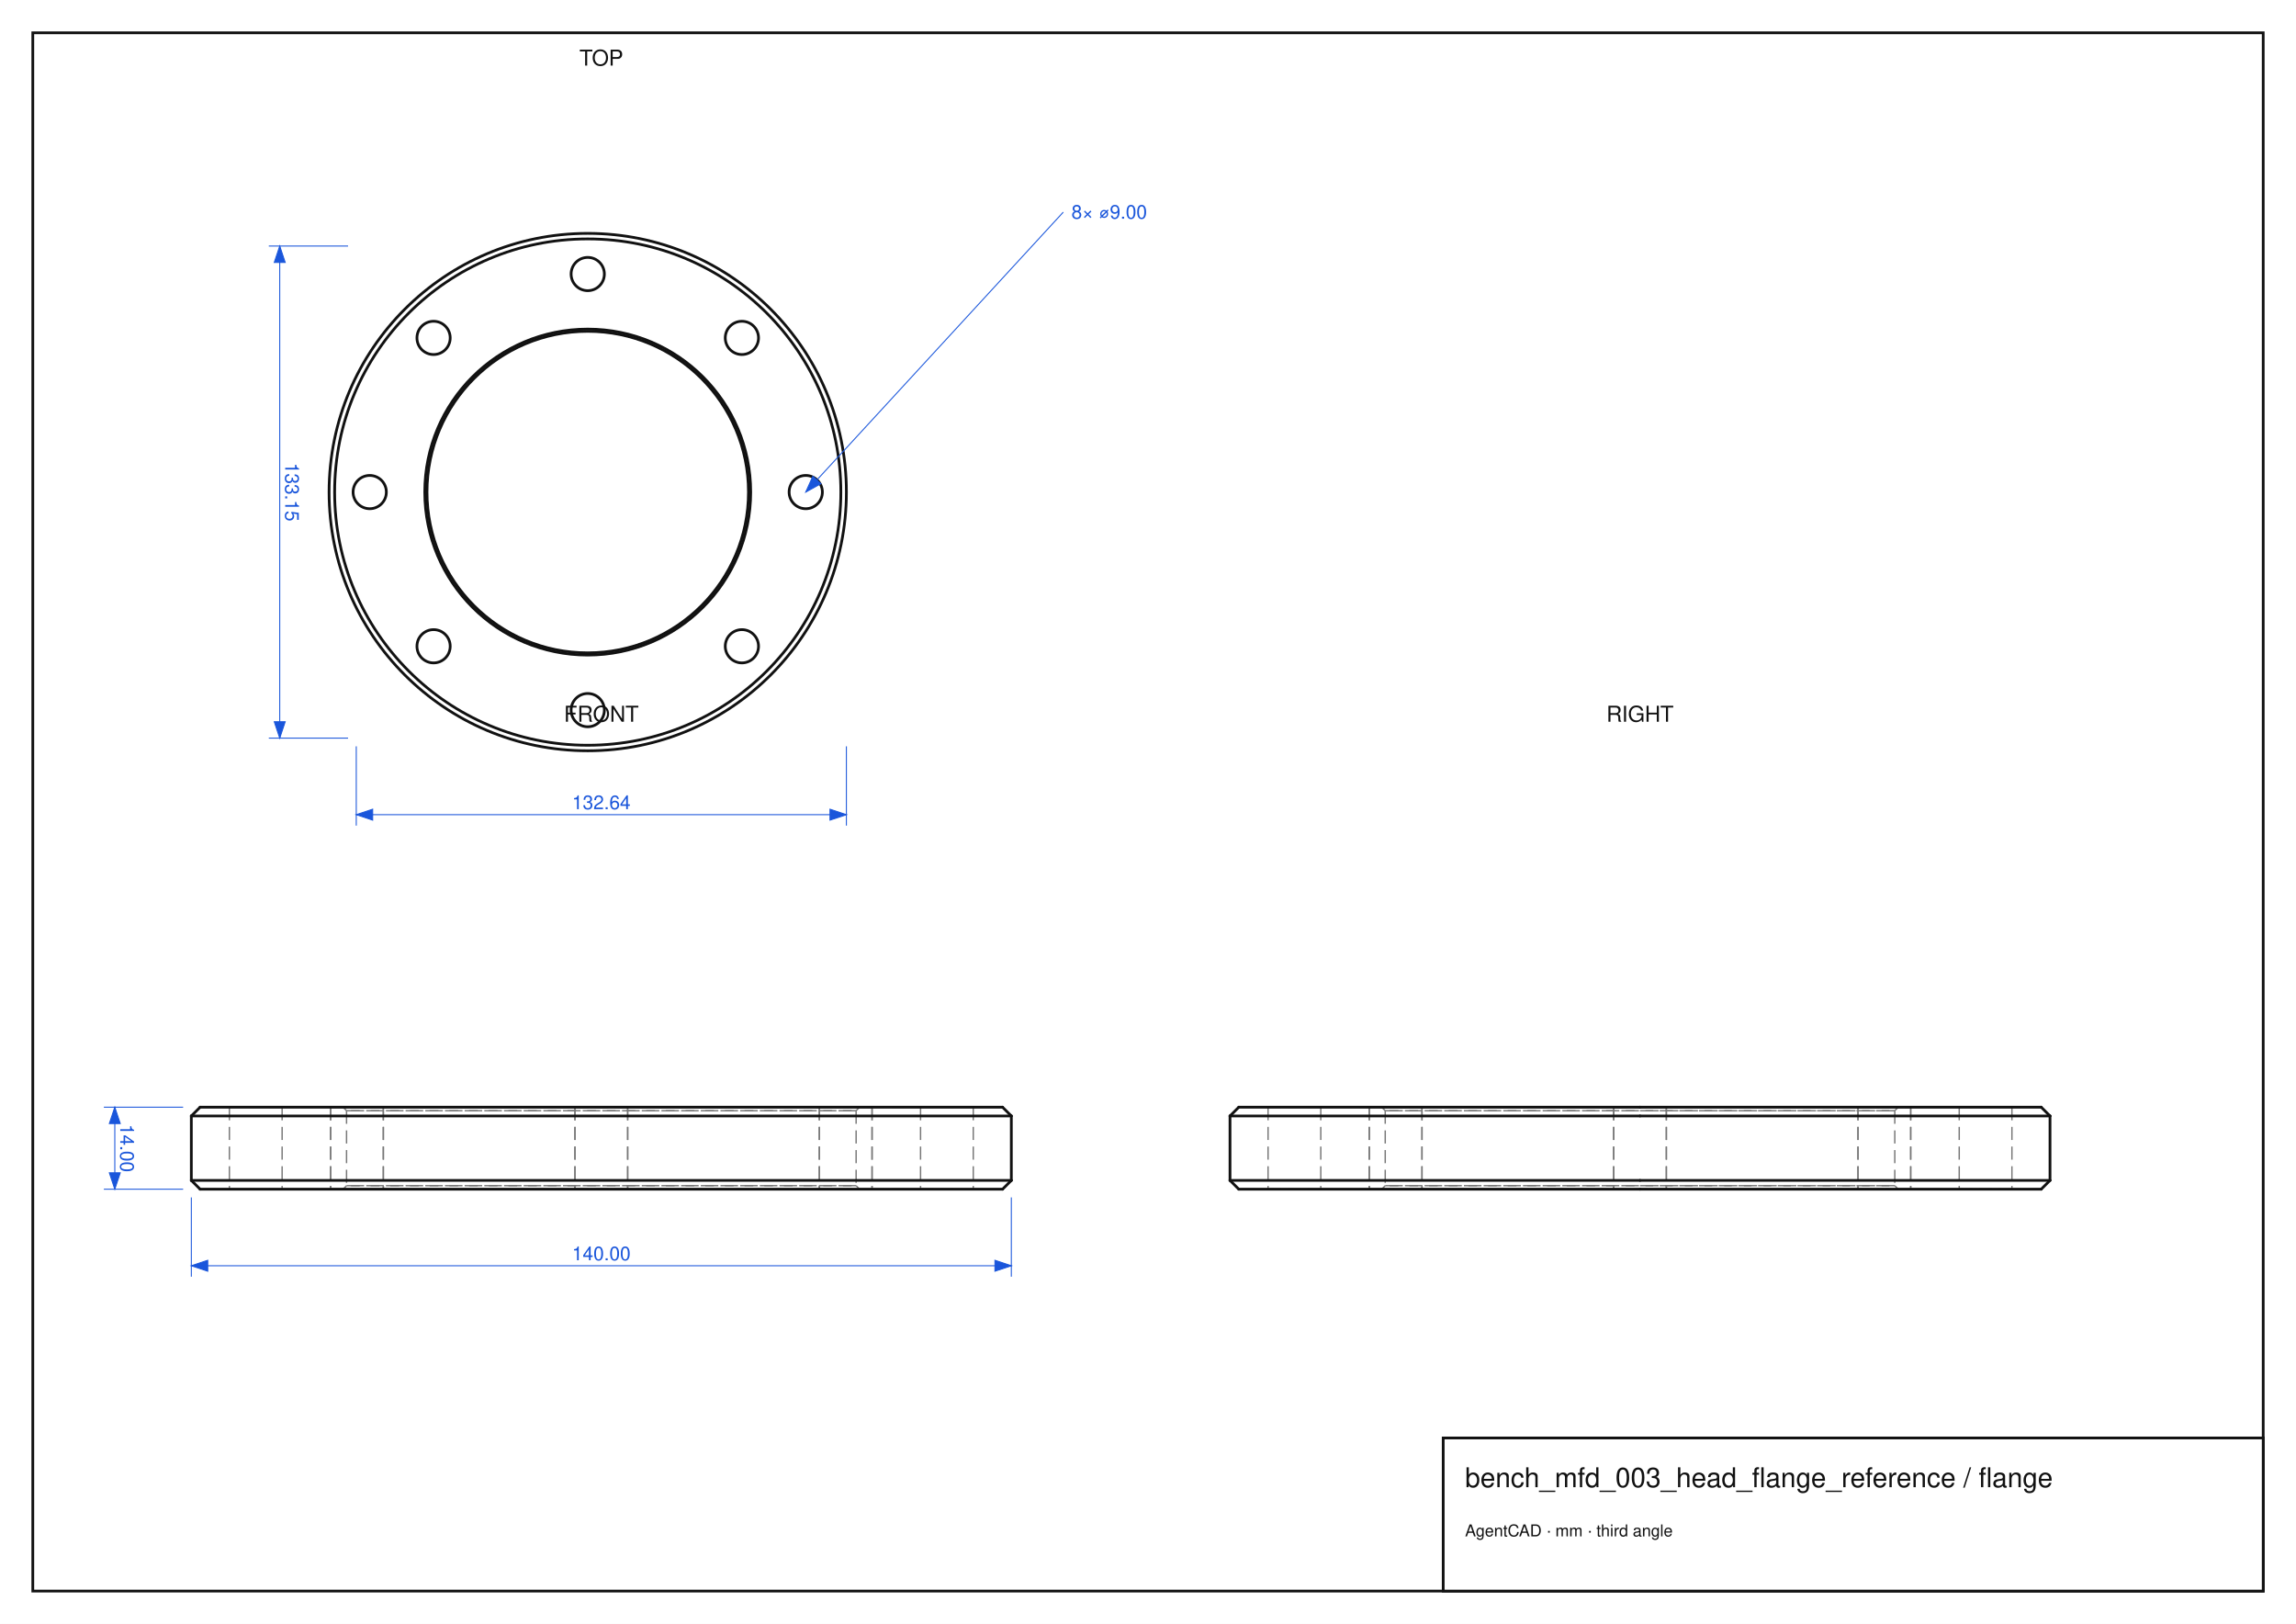
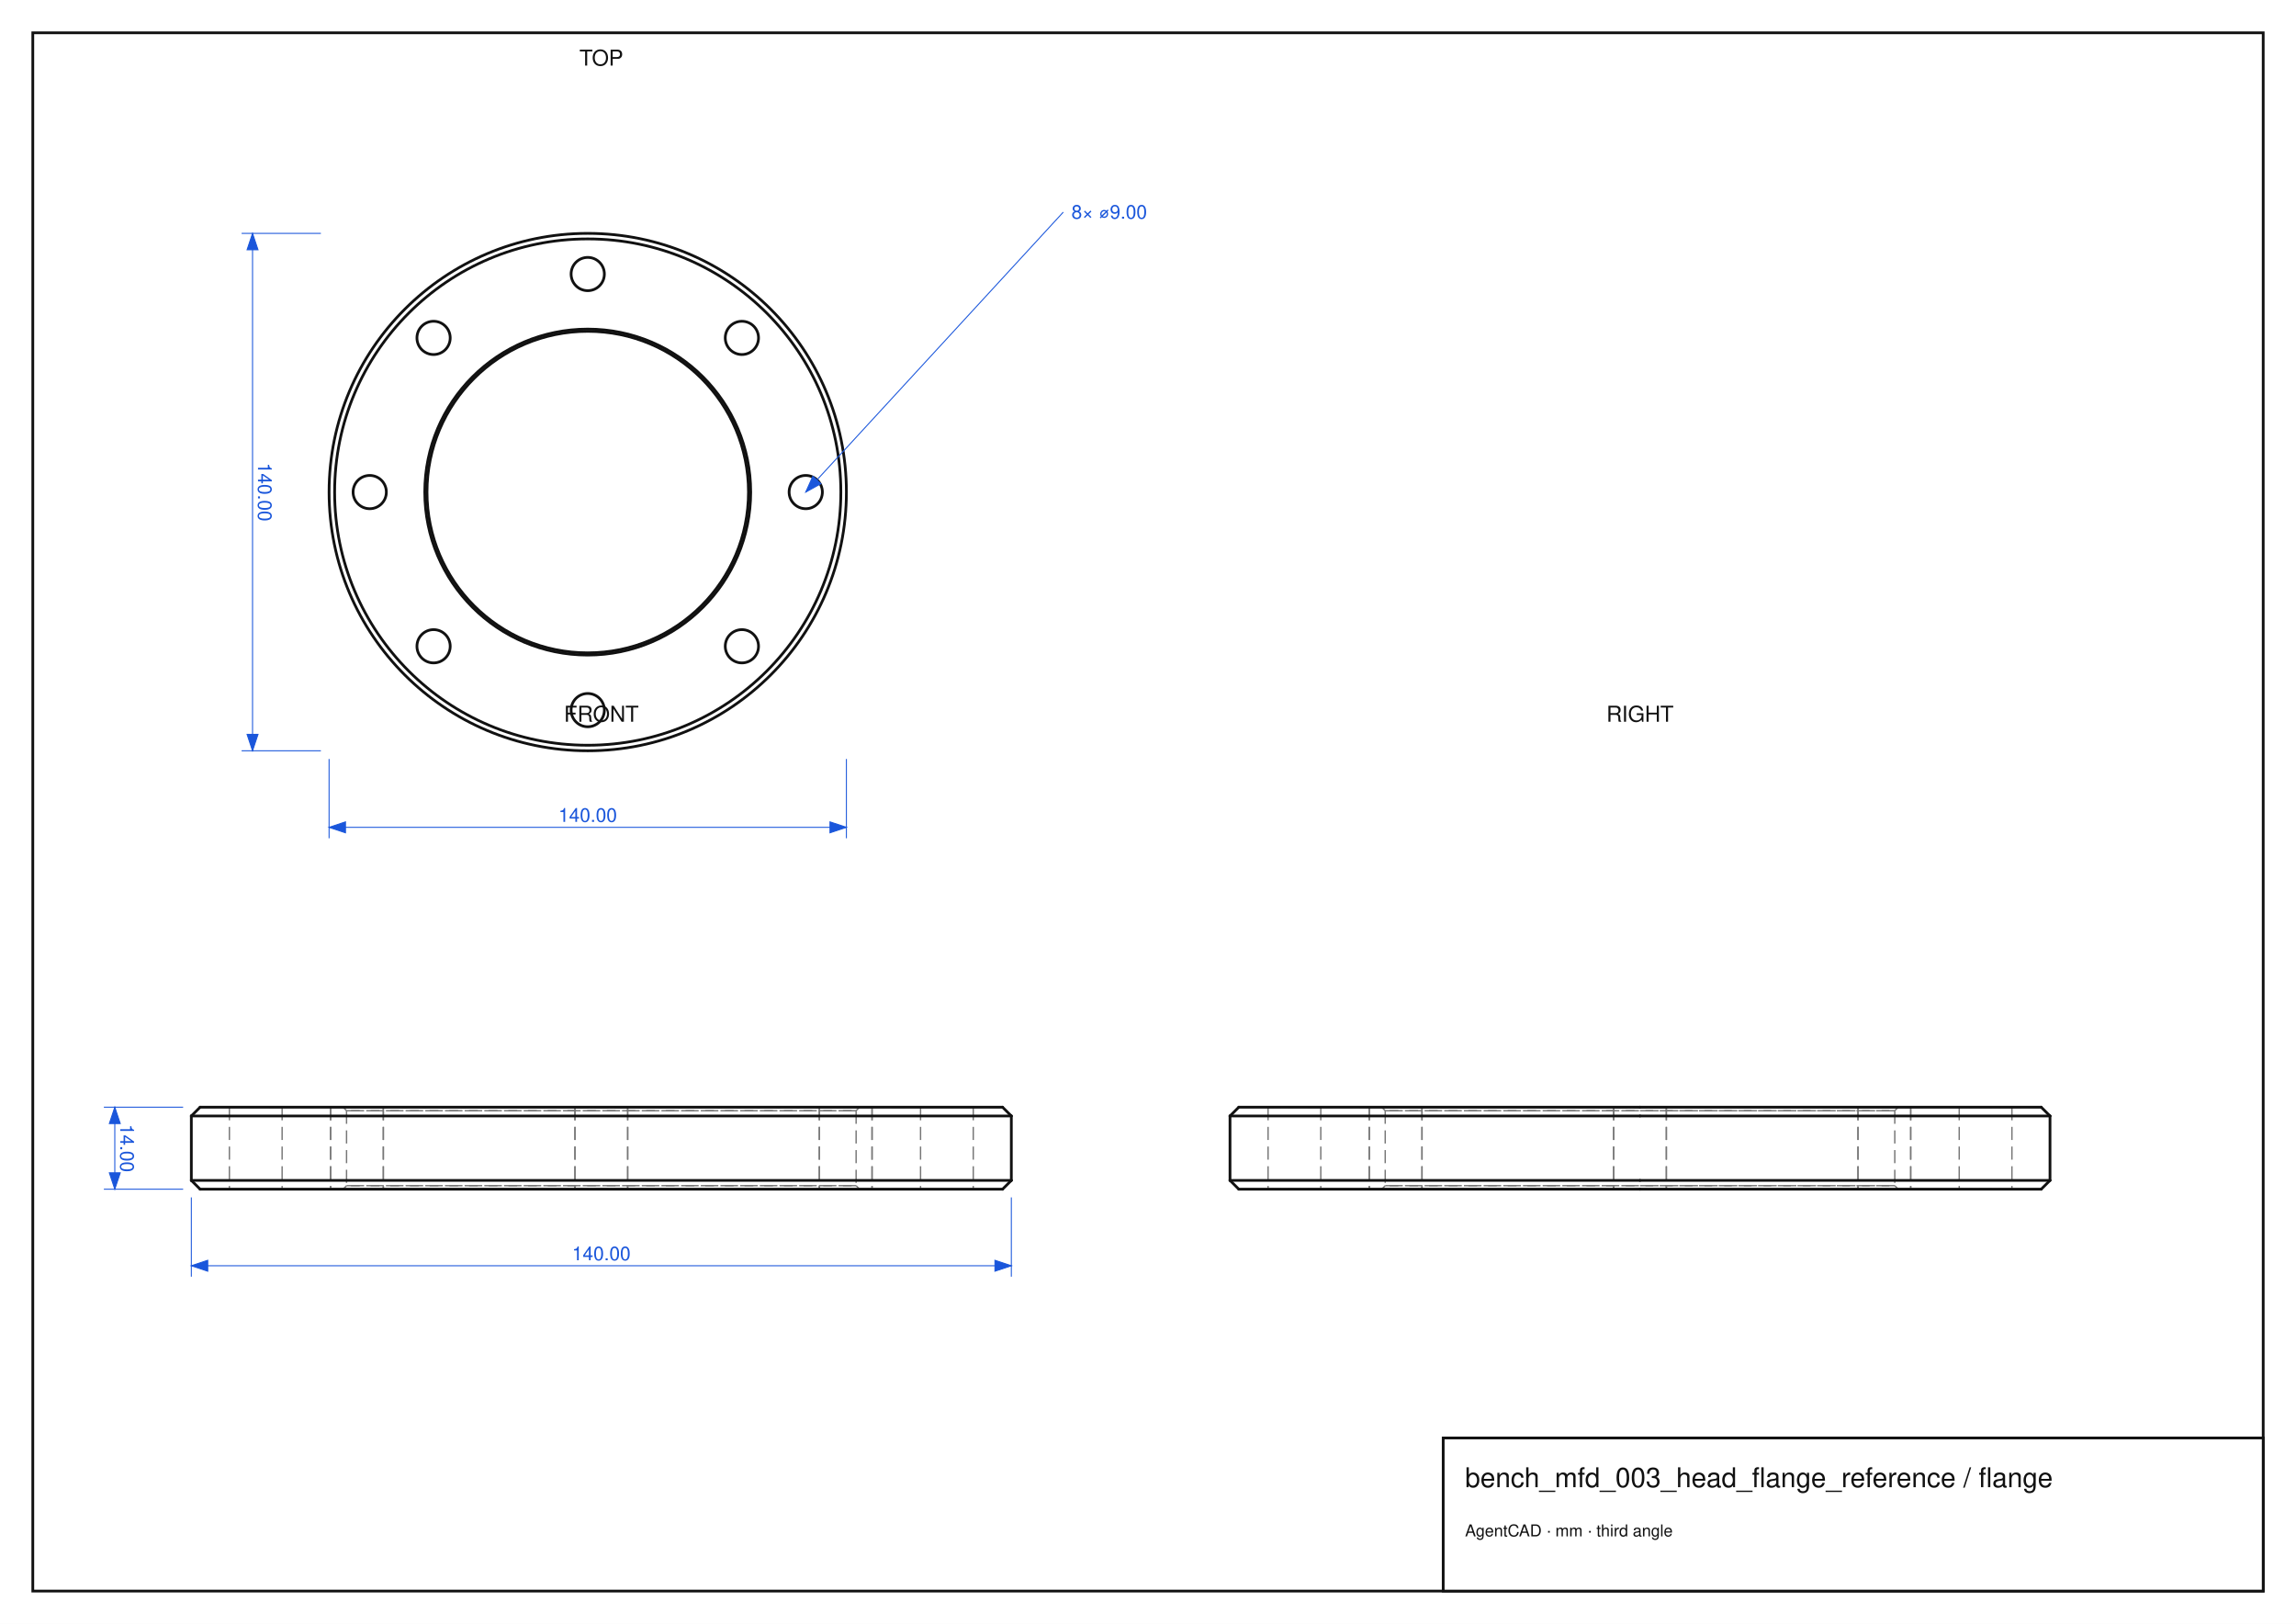
<svg xmlns="http://www.w3.org/2000/svg" width="420mm" height="297mm" viewBox="0 0 420 297" font-family="Helvetica, Arial, sans-serif">
  <rect x="0" y="0" width="420" height="297" fill="white" />
  <rect x="6" y="6" width="408" height="285" fill="none" stroke="#111" stroke-width="0.5" />
  <circle cx="107.513" cy="90.000" r="29.809" stroke="#777" stroke-width="0.25" fill="none" stroke-dasharray="2.4 1.2" />
  <circle cx="107.513" cy="90.000" r="46.302" stroke="#777" stroke-width="0.25" fill="none" stroke-dasharray="2.4 1.2" />
  <circle cx="79.313" cy="118.200" r="3.042" stroke="#777" stroke-width="0.25" fill="none" stroke-dasharray="2.4 1.2" />
  <circle cx="107.513" cy="129.880" r="3.042" stroke="#777" stroke-width="0.25" fill="none" stroke-dasharray="2.4 1.2" />
  <circle cx="135.712" cy="118.200" r="3.042" stroke="#777" stroke-width="0.25" fill="none" stroke-dasharray="2.4 1.2" />
  <circle cx="67.632" cy="90.000" r="3.042" stroke="#777" stroke-width="0.25" fill="none" stroke-dasharray="2.4 1.2" />
  <circle cx="79.313" cy="61.800" r="3.042" stroke="#777" stroke-width="0.25" fill="none" stroke-dasharray="2.4 1.2" />
  <circle cx="147.393" cy="90.000" r="3.042" stroke="#777" stroke-width="0.25" fill="none" stroke-dasharray="2.4 1.2" />
  <circle cx="107.513" cy="50.120" r="3.042" stroke="#777" stroke-width="0.25" fill="none" stroke-dasharray="2.4 1.2" />
  <circle cx="135.712" cy="61.800" r="3.042" stroke="#777" stroke-width="0.25" fill="none" stroke-dasharray="2.4 1.2" />
  <circle cx="107.513" cy="90.000" r="29.403" stroke="#777" stroke-width="0.25" fill="none" stroke-dasharray="2.4 1.2" />
  <circle cx="107.513" cy="90.000" r="47.316" stroke="#777" stroke-width="0.25" fill="none" stroke-dasharray="2.4 1.2" />
  <circle cx="79.313" cy="118.200" r="3.042" stroke="#111" stroke-width="0.5" fill="none" stroke-linecap="round" />
  <circle cx="107.513" cy="129.880" r="3.042" stroke="#111" stroke-width="0.5" fill="none" stroke-linecap="round" />
  <circle cx="135.712" cy="118.200" r="3.042" stroke="#111" stroke-width="0.5" fill="none" stroke-linecap="round" />
  <circle cx="67.632" cy="90.000" r="3.042" stroke="#111" stroke-width="0.5" fill="none" stroke-linecap="round" />
  <circle cx="79.313" cy="61.800" r="3.042" stroke="#111" stroke-width="0.5" fill="none" stroke-linecap="round" />
  <circle cx="147.393" cy="90.000" r="3.042" stroke="#111" stroke-width="0.5" fill="none" stroke-linecap="round" />
  <circle cx="107.513" cy="50.120" r="3.042" stroke="#111" stroke-width="0.5" fill="none" stroke-linecap="round" />
  <circle cx="135.712" cy="61.800" r="3.042" stroke="#111" stroke-width="0.5" fill="none" stroke-linecap="round" />
  <circle cx="107.513" cy="90.000" r="29.403" stroke="#111" stroke-width="0.5" fill="none" stroke-linecap="round" />
  <circle cx="107.513" cy="90.000" r="47.316" stroke="#111" stroke-width="0.5" fill="none" stroke-linecap="round" />
  <circle cx="107.513" cy="90.000" r="29.809" stroke="#111" stroke-width="0.5" fill="none" stroke-linecap="round" />
  <circle cx="107.513" cy="90.000" r="46.302" stroke="#111" stroke-width="0.5" fill="none" stroke-linecap="round" />
-   <line x1="65.171" y1="136.500" x2="65.171" y2="151.000" stroke="#1a56db" stroke-width="0.18" fill="none" />
-   <line x1="154.829" y1="136.500" x2="154.829" y2="151.000" stroke="#1a56db" stroke-width="0.18" fill="none" />
-   <line x1="65.171" y1="149.000" x2="154.829" y2="149.000" stroke="#1a56db" stroke-width="0.18" fill="none" />
-   <polygon points="65.171,149.000 68.171,148.000 68.171,150.000" stroke="#1a56db" stroke-width="0.18" fill="#1a56db" />
-   <polygon points="154.829,149.000 151.829,150.000 151.829,148.000" stroke="#1a56db" stroke-width="0.18" fill="#1a56db" />
-   <text x="110.000" y="148.000" text-anchor="middle" font-family="Helvetica, Arial, sans-serif" font-size="3.5" fill="#1a56db">132.64</text>
-   <line x1="63.671" y1="135.000" x2="49.171" y2="135.000" stroke="#1a56db" stroke-width="0.18" fill="none" />
-   <line x1="63.671" y1="45.000" x2="49.171" y2="45.000" stroke="#1a56db" stroke-width="0.18" fill="none" />
-   <line x1="51.171" y1="135.000" x2="51.171" y2="45.000" stroke="#1a56db" stroke-width="0.18" fill="none" />
-   <polygon points="51.171,135.000 50.171,132.000 52.171,132.000" stroke="#1a56db" stroke-width="0.18" fill="#1a56db" />
-   <polygon points="51.171,45.000 52.171,48.000 50.171,48.000" stroke="#1a56db" stroke-width="0.18" fill="#1a56db" />
-   <text x="52.171" y="90.000" text-anchor="middle" font-family="Helvetica, Arial, sans-serif" font-size="3.5" fill="#1a56db" transform="rotate(90.00 52.171 90.000)">133.15</text>
+   <line x1="60.197" y1="138.816" x2="60.197" y2="153.316" stroke="#1a56db" stroke-width="0.18" fill="none" />
+   <line x1="154.829" y1="138.816" x2="154.829" y2="153.316" stroke="#1a56db" stroke-width="0.18" fill="none" />
+   <line x1="60.197" y1="151.316" x2="154.829" y2="151.316" stroke="#1a56db" stroke-width="0.18" fill="none" />
+   <polygon points="60.197,151.316 63.197,150.316 63.197,152.316" stroke="#1a56db" stroke-width="0.18" fill="#1a56db" />
+   <polygon points="154.829,151.316 151.829,152.316 151.829,150.316" stroke="#1a56db" stroke-width="0.18" fill="#1a56db" />
+   <text x="107.513" y="150.316" text-anchor="middle" font-family="Helvetica, Arial, sans-serif" font-size="3.5" fill="#1a56db">140.00</text>
+   <line x1="58.697" y1="137.316" x2="44.197" y2="137.316" stroke="#1a56db" stroke-width="0.18" fill="none" />
+   <line x1="58.697" y1="42.684" x2="44.197" y2="42.684" stroke="#1a56db" stroke-width="0.18" fill="none" />
+   <line x1="46.197" y1="137.316" x2="46.197" y2="42.684" stroke="#1a56db" stroke-width="0.18" fill="none" />
+   <polygon points="46.197,137.316 45.197,134.316 47.197,134.316" stroke="#1a56db" stroke-width="0.18" fill="#1a56db" />
+   <polygon points="46.197,42.684 47.197,45.684 45.197,45.684" stroke="#1a56db" stroke-width="0.18" fill="#1a56db" />
+   <text x="47.197" y="90.000" text-anchor="middle" font-family="Helvetica, Arial, sans-serif" font-size="3.5" fill="#1a56db" transform="rotate(90.00 47.197 90.000)">140.00</text>
  <text x="110" y="12" font-size="4" fill="#111" text-anchor="middle">TOP</text>
  <path d="M 62.750 217.500 L 157.250 217.500" stroke="#777" stroke-width="0.25" fill="none" stroke-dasharray="2.4 1.2" />
  <path d="M 157.250 217.500 L 62.750 217.500" stroke="#777" stroke-width="0.25" fill="none" stroke-dasharray="2.4 1.2" />
  <path d="M 183.393 217.500 L 36.607 217.500" stroke="#777" stroke-width="0.25" fill="none" stroke-dasharray="2.4 1.2" />
  <path d="M 68.710 217.500 L 70.122 217.500" stroke="#777" stroke-width="0.25" fill="none" stroke-dasharray="2.4 1.2" />
  <path d="M 70.122 217.500 L 60.479 217.500" stroke="#777" stroke-width="0.25" fill="none" stroke-dasharray="2.4 1.2" />
  <path d="M 60.479 217.500 L 68.710 217.500" stroke="#777" stroke-width="0.25" fill="none" stroke-dasharray="2.4 1.2" />
  <path d="M 110.000 217.500 L 114.821 217.500" stroke="#777" stroke-width="0.25" fill="none" stroke-dasharray="2.4 1.2" />
  <path d="M 114.821 217.500 L 105.179 217.500" stroke="#777" stroke-width="0.25" fill="none" stroke-dasharray="2.4 1.2" />
  <path d="M 105.179 217.500 L 110.000 217.500" stroke="#777" stroke-width="0.25" fill="none" stroke-dasharray="2.4 1.2" />
  <path d="M 151.290 217.500 L 159.521 217.500" stroke="#777" stroke-width="0.25" fill="none" stroke-dasharray="2.4 1.2" />
  <path d="M 159.521 217.500 L 149.878 217.500" stroke="#777" stroke-width="0.25" fill="none" stroke-dasharray="2.4 1.2" />
  <path d="M 149.878 217.500 L 151.290 217.500" stroke="#777" stroke-width="0.25" fill="none" stroke-dasharray="2.4 1.2" />
  <path d="M 51.607 217.500 L 41.964 217.500" stroke="#777" stroke-width="0.25" fill="none" stroke-dasharray="2.4 1.2" />
  <path d="M 41.964 217.500 L 51.607 217.500" stroke="#777" stroke-width="0.25" fill="none" stroke-dasharray="2.4 1.2" />
  <path d="M 68.710 217.500 L 60.479 217.500" stroke="#777" stroke-width="0.25" fill="none" stroke-dasharray="2.4 1.2" />
  <path d="M 60.479 217.500 L 70.122 217.500" stroke="#777" stroke-width="0.25" fill="none" stroke-dasharray="2.4 1.2" />
  <path d="M 70.122 217.500 L 68.710 217.500" stroke="#777" stroke-width="0.25" fill="none" stroke-dasharray="2.4 1.2" />
  <path d="M 168.393 217.500 L 178.036 217.500" stroke="#777" stroke-width="0.25" fill="none" stroke-dasharray="2.4 1.2" />
  <path d="M 178.036 217.500 L 168.393 217.500" stroke="#777" stroke-width="0.25" fill="none" stroke-dasharray="2.4 1.2" />
  <path d="M 110.000 217.500 L 105.179 217.500" stroke="#777" stroke-width="0.25" fill="none" stroke-dasharray="2.4 1.2" />
  <path d="M 105.179 217.500 L 114.821 217.500" stroke="#777" stroke-width="0.25" fill="none" stroke-dasharray="2.4 1.2" />
  <path d="M 114.821 217.500 L 110.000 217.500" stroke="#777" stroke-width="0.25" fill="none" stroke-dasharray="2.4 1.2" />
  <path d="M 151.290 217.500 L 149.878 217.500" stroke="#777" stroke-width="0.25" fill="none" stroke-dasharray="2.4 1.2" />
  <path d="M 149.878 217.500 L 159.521 217.500" stroke="#777" stroke-width="0.25" fill="none" stroke-dasharray="2.4 1.2" />
  <path d="M 159.521 217.500 L 151.290 217.500" stroke="#777" stroke-width="0.25" fill="none" stroke-dasharray="2.4 1.2" />
  <path d="M 62.750 217.500 L 63.393 216.857" stroke="#777" stroke-width="0.25" fill="none" stroke-dasharray="2.4 1.2" />
  <path d="M 63.393 216.857 L 156.607 216.857" stroke="#777" stroke-width="0.25" fill="none" stroke-dasharray="2.4 1.2" />
  <path d="M 156.607 216.857 L 63.393 216.857" stroke="#777" stroke-width="0.25" fill="none" stroke-dasharray="2.4 1.2" />
  <path d="M 185.000 215.893 L 35.000 215.893" stroke="#777" stroke-width="0.25" fill="none" stroke-dasharray="2.4 1.2" />
  <path d="M 68.710 202.500 L 70.122 202.500" stroke="#777" stroke-width="0.25" fill="none" stroke-dasharray="2.4 1.2" />
  <path d="M 70.122 202.500 L 60.479 202.500" stroke="#777" stroke-width="0.25" fill="none" stroke-dasharray="2.4 1.2" />
  <path d="M 60.479 202.500 L 68.710 202.500" stroke="#777" stroke-width="0.25" fill="none" stroke-dasharray="2.4 1.2" />
  <path d="M 110.000 202.500 L 114.821 202.500" stroke="#777" stroke-width="0.25" fill="none" stroke-dasharray="2.4 1.2" />
  <path d="M 114.821 202.500 L 105.179 202.500" stroke="#777" stroke-width="0.25" fill="none" stroke-dasharray="2.4 1.2" />
  <path d="M 105.179 202.500 L 110.000 202.500" stroke="#777" stroke-width="0.25" fill="none" stroke-dasharray="2.4 1.2" />
  <path d="M 151.290 202.500 L 159.521 202.500" stroke="#777" stroke-width="0.25" fill="none" stroke-dasharray="2.4 1.2" />
  <path d="M 159.521 202.500 L 149.878 202.500" stroke="#777" stroke-width="0.25" fill="none" stroke-dasharray="2.4 1.2" />
  <path d="M 149.878 202.500 L 151.290 202.500" stroke="#777" stroke-width="0.25" fill="none" stroke-dasharray="2.4 1.2" />
  <path d="M 51.607 202.500 L 51.607 217.500" stroke="#777" stroke-width="0.25" fill="none" stroke-dasharray="2.4 1.2" />
  <path d="M 51.607 202.500 L 41.964 202.500" stroke="#777" stroke-width="0.25" fill="none" stroke-dasharray="2.4 1.2" />
  <path d="M 41.964 202.500 L 51.607 202.500" stroke="#777" stroke-width="0.25" fill="none" stroke-dasharray="2.4 1.2" />
  <path d="M 68.710 202.500 L 60.479 202.500" stroke="#777" stroke-width="0.25" fill="none" stroke-dasharray="2.4 1.2" />
  <path d="M 60.479 202.500 L 70.122 202.500" stroke="#777" stroke-width="0.25" fill="none" stroke-dasharray="2.4 1.2" />
  <path d="M 70.122 202.500 L 68.710 202.500" stroke="#777" stroke-width="0.25" fill="none" stroke-dasharray="2.4 1.2" />
  <path d="M 168.393 202.500 L 168.393 217.500" stroke="#777" stroke-width="0.25" fill="none" stroke-dasharray="2.4 1.2" />
  <path d="M 168.393 202.500 L 178.036 202.500" stroke="#777" stroke-width="0.25" fill="none" stroke-dasharray="2.4 1.2" />
  <path d="M 178.036 202.500 L 168.393 202.500" stroke="#777" stroke-width="0.25" fill="none" stroke-dasharray="2.4 1.2" />
  <path d="M 110.000 202.500 L 105.179 202.500" stroke="#777" stroke-width="0.25" fill="none" stroke-dasharray="2.4 1.2" />
  <path d="M 105.179 202.500 L 114.821 202.500" stroke="#777" stroke-width="0.25" fill="none" stroke-dasharray="2.4 1.2" />
  <path d="M 114.821 202.500 L 110.000 202.500" stroke="#777" stroke-width="0.25" fill="none" stroke-dasharray="2.4 1.2" />
  <path d="M 151.290 202.500 L 149.878 202.500" stroke="#777" stroke-width="0.25" fill="none" stroke-dasharray="2.4 1.2" />
  <path d="M 149.878 202.500 L 159.521 202.500" stroke="#777" stroke-width="0.25" fill="none" stroke-dasharray="2.4 1.2" />
  <path d="M 159.521 202.500 L 151.290 202.500" stroke="#777" stroke-width="0.25" fill="none" stroke-dasharray="2.4 1.2" />
  <path d="M 63.393 203.143 L 63.393 216.857" stroke="#777" stroke-width="0.25" fill="none" stroke-dasharray="2.4 1.2" />
  <path d="M 63.393 203.143 L 156.607 203.143" stroke="#777" stroke-width="0.25" fill="none" stroke-dasharray="2.4 1.2" />
  <path d="M 156.607 203.143 L 63.393 203.143" stroke="#777" stroke-width="0.25" fill="none" stroke-dasharray="2.4 1.2" />
  <path d="M 185.000 204.107 L 35.000 204.107" stroke="#777" stroke-width="0.25" fill="none" stroke-dasharray="2.4 1.2" />
  <path d="M 62.750 202.500 L 157.250 202.500" stroke="#777" stroke-width="0.25" fill="none" stroke-dasharray="2.4 1.2" />
  <path d="M 157.250 202.500 L 62.750 202.500" stroke="#777" stroke-width="0.25" fill="none" stroke-dasharray="2.4 1.2" />
  <path d="M 183.393 202.500 L 36.607 202.500" stroke="#777" stroke-width="0.25" fill="none" stroke-dasharray="2.4 1.2" />
  <path d="M 62.750 202.500 L 63.393 203.143" stroke="#777" stroke-width="0.25" fill="none" stroke-dasharray="2.4 1.2" />
  <path d="M 156.607 216.857 L 157.250 217.500" stroke="#777" stroke-width="0.25" fill="none" stroke-dasharray="2.4 1.2" />
  <path d="M 60.479 202.500 L 60.479 217.500" stroke="#777" stroke-width="0.25" fill="none" stroke-dasharray="2.4 1.2" />
  <path d="M 70.122 202.500 L 70.122 217.500" stroke="#777" stroke-width="0.25" fill="none" stroke-dasharray="2.4 1.2" />
  <path d="M 105.179 202.500 L 105.179 217.500" stroke="#777" stroke-width="0.25" fill="none" stroke-dasharray="2.4 1.2" />
  <path d="M 114.821 202.500 L 114.821 217.500" stroke="#777" stroke-width="0.25" fill="none" stroke-dasharray="2.4 1.2" />
  <path d="M 149.878 202.500 L 149.878 217.500" stroke="#777" stroke-width="0.25" fill="none" stroke-dasharray="2.4 1.2" />
  <path d="M 159.521 202.500 L 159.521 217.500" stroke="#777" stroke-width="0.25" fill="none" stroke-dasharray="2.4 1.2" />
  <path d="M 41.964 202.500 L 41.964 217.500" stroke="#777" stroke-width="0.25" fill="none" stroke-dasharray="2.4 1.2" />
  <path d="M 60.479 202.500 L 60.479 217.500" stroke="#777" stroke-width="0.25" fill="none" stroke-dasharray="2.4 1.2" />
  <path d="M 70.122 202.500 L 70.122 217.500" stroke="#777" stroke-width="0.25" fill="none" stroke-dasharray="2.4 1.2" />
  <path d="M 178.036 202.500 L 178.036 217.500" stroke="#777" stroke-width="0.25" fill="none" stroke-dasharray="2.4 1.2" />
  <path d="M 105.179 202.500 L 105.179 217.500" stroke="#777" stroke-width="0.25" fill="none" stroke-dasharray="2.4 1.2" />
  <path d="M 114.821 202.500 L 114.821 217.500" stroke="#777" stroke-width="0.25" fill="none" stroke-dasharray="2.4 1.2" />
  <path d="M 149.878 202.500 L 149.878 217.500" stroke="#777" stroke-width="0.25" fill="none" stroke-dasharray="2.4 1.2" />
  <path d="M 159.521 202.500 L 159.521 217.500" stroke="#777" stroke-width="0.25" fill="none" stroke-dasharray="2.4 1.2" />
  <path d="M 156.607 203.143 L 156.607 216.857" stroke="#777" stroke-width="0.25" fill="none" stroke-dasharray="2.4 1.2" />
  <path d="M 156.607 203.143 L 157.250 202.500" stroke="#777" stroke-width="0.25" fill="none" stroke-dasharray="2.4 1.2" />
  <path d="M 36.607 217.500 L 183.393 217.500" stroke="#111" stroke-width="0.5" fill="none" stroke-linecap="round" />
  <path d="M 185.000 215.893 L 183.393 217.500" stroke="#111" stroke-width="0.5" fill="none" stroke-linecap="round" />
  <path d="M 35.000 215.893 L 185.000 215.893" stroke="#111" stroke-width="0.5" fill="none" stroke-linecap="round" />
  <path d="M 185.000 215.893 L 185.000 204.107" stroke="#111" stroke-width="0.5" fill="none" stroke-linecap="round" />
  <path d="M 35.000 204.107 L 185.000 204.107" stroke="#111" stroke-width="0.5" fill="none" stroke-linecap="round" />
  <path d="M 36.607 202.500 L 183.393 202.500" stroke="#111" stroke-width="0.5" fill="none" stroke-linecap="round" />
  <path d="M 185.000 204.107 L 183.393 202.500" stroke="#111" stroke-width="0.5" fill="none" stroke-linecap="round" />
  <path d="M 36.607 217.500 L 35.000 215.893" stroke="#111" stroke-width="0.5" fill="none" stroke-linecap="round" />
  <path d="M 35.000 215.893 L 35.000 204.107" stroke="#111" stroke-width="0.5" fill="none" stroke-linecap="round" />
  <path d="M 36.607 202.500 L 35.000 204.107" stroke="#111" stroke-width="0.5" fill="none" stroke-linecap="round" />
  <line x1="35.000" y1="219.000" x2="35.000" y2="233.500" stroke="#1a56db" stroke-width="0.18" fill="none" />
  <line x1="185.000" y1="219.000" x2="185.000" y2="233.500" stroke="#1a56db" stroke-width="0.18" fill="none" />
  <line x1="35.000" y1="231.500" x2="185.000" y2="231.500" stroke="#1a56db" stroke-width="0.18" fill="none" />
  <polygon points="35.000,231.500 38.000,230.500 38.000,232.500" stroke="#1a56db" stroke-width="0.18" fill="#1a56db" />
  <polygon points="185.000,231.500 182.000,232.500 182.000,230.500" stroke="#1a56db" stroke-width="0.18" fill="#1a56db" />
  <text x="110.000" y="230.500" text-anchor="middle" font-family="Helvetica, Arial, sans-serif" font-size="3.5" fill="#1a56db">140.00</text>
  <line x1="33.500" y1="217.500" x2="19.000" y2="217.500" stroke="#1a56db" stroke-width="0.18" fill="none" />
  <line x1="33.500" y1="202.500" x2="19.000" y2="202.500" stroke="#1a56db" stroke-width="0.18" fill="none" />
  <line x1="21.000" y1="217.500" x2="21.000" y2="202.500" stroke="#1a56db" stroke-width="0.18" fill="none" />
  <polygon points="21.000,217.500 20.000,214.500 22.000,214.500" stroke="#1a56db" stroke-width="0.18" fill="#1a56db" />
  <polygon points="21.000,202.500 22.000,205.500 20.000,205.500" stroke="#1a56db" stroke-width="0.18" fill="#1a56db" />
  <text x="22.000" y="210.000" text-anchor="middle" font-family="Helvetica, Arial, sans-serif" font-size="3.5" fill="#1a56db" transform="rotate(90.00 22.000 210.000)">14.00</text>
  <text x="110" y="132" font-size="4" fill="#111" text-anchor="middle">FRONT</text>
  <path d="M 300.000 217.500 L 347.250 217.500" stroke="#777" stroke-width="0.25" fill="none" stroke-dasharray="2.4 1.2" />
  <path d="M 347.250 217.500 L 252.750 217.500" stroke="#777" stroke-width="0.25" fill="none" stroke-dasharray="2.4 1.2" />
  <path d="M 252.750 217.500 L 300.000 217.500" stroke="#777" stroke-width="0.25" fill="none" stroke-dasharray="2.4 1.2" />
  <path d="M 373.393 217.500 L 226.607 217.500" stroke="#777" stroke-width="0.25" fill="none" stroke-dasharray="2.4 1.2" />
  <path d="M 258.710 217.500 L 250.479 217.500" stroke="#777" stroke-width="0.25" fill="none" stroke-dasharray="2.4 1.2" />
  <path d="M 250.479 217.500 L 260.122 217.500" stroke="#777" stroke-width="0.25" fill="none" stroke-dasharray="2.4 1.2" />
  <path d="M 260.122 217.500 L 258.710 217.500" stroke="#777" stroke-width="0.25" fill="none" stroke-dasharray="2.4 1.2" />
  <path d="M 241.607 217.500 L 231.964 217.500" stroke="#777" stroke-width="0.25" fill="none" stroke-dasharray="2.4 1.2" />
  <path d="M 231.964 217.500 L 241.607 217.500" stroke="#777" stroke-width="0.25" fill="none" stroke-dasharray="2.4 1.2" />
  <path d="M 258.710 217.500 L 260.122 217.500" stroke="#777" stroke-width="0.25" fill="none" stroke-dasharray="2.4 1.2" />
  <path d="M 260.122 217.500 L 250.479 217.500" stroke="#777" stroke-width="0.25" fill="none" stroke-dasharray="2.4 1.2" />
  <path d="M 250.479 217.500 L 258.710 217.500" stroke="#777" stroke-width="0.25" fill="none" stroke-dasharray="2.4 1.2" />
  <path d="M 300.000 217.500 L 295.179 217.500" stroke="#777" stroke-width="0.25" fill="none" stroke-dasharray="2.4 1.2" />
  <path d="M 295.179 217.500 L 304.821 217.500" stroke="#777" stroke-width="0.25" fill="none" stroke-dasharray="2.4 1.2" />
  <path d="M 304.821 217.500 L 300.000 217.500" stroke="#777" stroke-width="0.25" fill="none" stroke-dasharray="2.4 1.2" />
  <path d="M 341.290 217.500 L 339.878 217.500" stroke="#777" stroke-width="0.25" fill="none" stroke-dasharray="2.4 1.2" />
  <path d="M 339.878 217.500 L 349.521 217.500" stroke="#777" stroke-width="0.25" fill="none" stroke-dasharray="2.4 1.2" />
  <path d="M 349.521 217.500 L 341.290 217.500" stroke="#777" stroke-width="0.25" fill="none" stroke-dasharray="2.4 1.2" />
  <path d="M 300.000 217.500 L 304.821 217.500" stroke="#777" stroke-width="0.25" fill="none" stroke-dasharray="2.4 1.2" />
  <path d="M 304.821 217.500 L 295.179 217.500" stroke="#777" stroke-width="0.25" fill="none" stroke-dasharray="2.4 1.2" />
  <path d="M 295.179 217.500 L 300.000 217.500" stroke="#777" stroke-width="0.25" fill="none" stroke-dasharray="2.4 1.2" />
  <path d="M 358.393 217.500 L 368.036 217.500" stroke="#777" stroke-width="0.25" fill="none" stroke-dasharray="2.4 1.2" />
  <path d="M 368.036 217.500 L 358.393 217.500" stroke="#777" stroke-width="0.25" fill="none" stroke-dasharray="2.4 1.2" />
  <path d="M 341.290 217.500 L 349.521 217.500" stroke="#777" stroke-width="0.25" fill="none" stroke-dasharray="2.4 1.2" />
  <path d="M 349.521 217.500 L 339.878 217.500" stroke="#777" stroke-width="0.25" fill="none" stroke-dasharray="2.4 1.2" />
  <path d="M 339.878 217.500 L 341.290 217.500" stroke="#777" stroke-width="0.25" fill="none" stroke-dasharray="2.4 1.2" />
  <path d="M 300.000 216.857 L 346.607 216.857" stroke="#777" stroke-width="0.25" fill="none" stroke-dasharray="2.4 1.2" />
  <path d="M 346.607 216.857 L 253.393 216.857" stroke="#777" stroke-width="0.25" fill="none" stroke-dasharray="2.4 1.2" />
  <path d="M 253.393 216.857 L 300.000 216.857" stroke="#777" stroke-width="0.25" fill="none" stroke-dasharray="2.4 1.2" />
  <path d="M 375.000 215.893 L 225.000 215.893" stroke="#777" stroke-width="0.25" fill="none" stroke-dasharray="2.4 1.2" />
  <path d="M 258.710 202.500 L 250.479 202.500" stroke="#777" stroke-width="0.25" fill="none" stroke-dasharray="2.4 1.2" />
  <path d="M 250.479 202.500 L 260.122 202.500" stroke="#777" stroke-width="0.25" fill="none" stroke-dasharray="2.4 1.2" />
  <path d="M 260.122 202.500 L 258.710 202.500" stroke="#777" stroke-width="0.25" fill="none" stroke-dasharray="2.4 1.2" />
  <path d="M 241.607 202.500 L 241.607 217.500" stroke="#777" stroke-width="0.25" fill="none" stroke-dasharray="2.4 1.2" />
  <path d="M 241.607 202.500 L 231.964 202.500" stroke="#777" stroke-width="0.25" fill="none" stroke-dasharray="2.4 1.2" />
  <path d="M 231.964 202.500 L 241.607 202.500" stroke="#777" stroke-width="0.25" fill="none" stroke-dasharray="2.4 1.2" />
  <path d="M 258.710 202.500 L 260.122 202.500" stroke="#777" stroke-width="0.25" fill="none" stroke-dasharray="2.4 1.2" />
  <path d="M 260.122 202.500 L 250.479 202.500" stroke="#777" stroke-width="0.25" fill="none" stroke-dasharray="2.4 1.2" />
  <path d="M 250.479 202.500 L 258.710 202.500" stroke="#777" stroke-width="0.25" fill="none" stroke-dasharray="2.4 1.2" />
  <path d="M 300.000 202.500 L 295.179 202.500" stroke="#777" stroke-width="0.25" fill="none" stroke-dasharray="2.4 1.2" />
  <path d="M 295.179 202.500 L 304.821 202.500" stroke="#777" stroke-width="0.25" fill="none" stroke-dasharray="2.4 1.2" />
  <path d="M 304.821 202.500 L 300.000 202.500" stroke="#777" stroke-width="0.25" fill="none" stroke-dasharray="2.4 1.2" />
  <path d="M 341.290 202.500 L 339.878 202.500" stroke="#777" stroke-width="0.25" fill="none" stroke-dasharray="2.4 1.2" />
  <path d="M 339.878 202.500 L 349.521 202.500" stroke="#777" stroke-width="0.25" fill="none" stroke-dasharray="2.4 1.2" />
  <path d="M 349.521 202.500 L 341.290 202.500" stroke="#777" stroke-width="0.25" fill="none" stroke-dasharray="2.4 1.2" />
  <path d="M 300.000 202.500 L 304.821 202.500" stroke="#777" stroke-width="0.25" fill="none" stroke-dasharray="2.4 1.2" />
  <path d="M 304.821 202.500 L 295.179 202.500" stroke="#777" stroke-width="0.25" fill="none" stroke-dasharray="2.4 1.2" />
  <path d="M 295.179 202.500 L 300.000 202.500" stroke="#777" stroke-width="0.25" fill="none" stroke-dasharray="2.4 1.2" />
  <path d="M 358.393 202.500 L 358.393 217.500" stroke="#777" stroke-width="0.25" fill="none" stroke-dasharray="2.4 1.2" />
  <path d="M 358.393 202.500 L 368.036 202.500" stroke="#777" stroke-width="0.25" fill="none" stroke-dasharray="2.4 1.2" />
  <path d="M 368.036 202.500 L 358.393 202.500" stroke="#777" stroke-width="0.25" fill="none" stroke-dasharray="2.4 1.2" />
  <path d="M 341.290 202.500 L 349.521 202.500" stroke="#777" stroke-width="0.25" fill="none" stroke-dasharray="2.4 1.2" />
  <path d="M 349.521 202.500 L 339.878 202.500" stroke="#777" stroke-width="0.25" fill="none" stroke-dasharray="2.4 1.2" />
  <path d="M 339.878 202.500 L 341.290 202.500" stroke="#777" stroke-width="0.25" fill="none" stroke-dasharray="2.4 1.2" />
  <path d="M 300.000 203.143 L 346.607 203.143" stroke="#777" stroke-width="0.25" fill="none" stroke-dasharray="2.4 1.2" />
  <path d="M 346.607 203.143 L 253.393 203.143" stroke="#777" stroke-width="0.25" fill="none" stroke-dasharray="2.4 1.2" />
  <path d="M 253.393 203.143 L 300.000 203.143" stroke="#777" stroke-width="0.25" fill="none" stroke-dasharray="2.4 1.2" />
  <path d="M 375.000 204.107 L 225.000 204.107" stroke="#777" stroke-width="0.25" fill="none" stroke-dasharray="2.4 1.2" />
  <path d="M 300.000 202.500 L 347.250 202.500" stroke="#777" stroke-width="0.25" fill="none" stroke-dasharray="2.4 1.2" />
  <path d="M 347.250 202.500 L 252.750 202.500" stroke="#777" stroke-width="0.25" fill="none" stroke-dasharray="2.4 1.2" />
  <path d="M 252.750 202.500 L 300.000 202.500" stroke="#777" stroke-width="0.25" fill="none" stroke-dasharray="2.4 1.2" />
  <path d="M 373.393 202.500 L 226.607 202.500" stroke="#777" stroke-width="0.25" fill="none" stroke-dasharray="2.4 1.2" />
  <path d="M 253.393 216.857 L 252.750 217.500" stroke="#777" stroke-width="0.25" fill="none" stroke-dasharray="2.4 1.2" />
  <path d="M 346.607 216.857 L 347.250 217.500" stroke="#777" stroke-width="0.25" fill="none" stroke-dasharray="2.4 1.2" />
  <path d="M 250.479 202.500 L 250.479 217.500" stroke="#777" stroke-width="0.25" fill="none" stroke-dasharray="2.4 1.2" />
  <path d="M 260.122 202.500 L 260.122 217.500" stroke="#777" stroke-width="0.25" fill="none" stroke-dasharray="2.4 1.2" />
  <path d="M 231.964 202.500 L 231.964 217.500" stroke="#777" stroke-width="0.25" fill="none" stroke-dasharray="2.4 1.2" />
  <path d="M 250.479 202.500 L 250.479 217.500" stroke="#777" stroke-width="0.25" fill="none" stroke-dasharray="2.4 1.2" />
  <path d="M 260.122 202.500 L 260.122 217.500" stroke="#777" stroke-width="0.25" fill="none" stroke-dasharray="2.4 1.2" />
  <path d="M 295.179 202.500 L 295.179 217.500" stroke="#777" stroke-width="0.25" fill="none" stroke-dasharray="2.4 1.2" />
  <path d="M 304.821 202.500 L 304.821 217.500" stroke="#777" stroke-width="0.25" fill="none" stroke-dasharray="2.4 1.2" />
  <path d="M 339.878 202.500 L 339.878 217.500" stroke="#777" stroke-width="0.25" fill="none" stroke-dasharray="2.4 1.2" />
  <path d="M 349.521 202.500 L 349.521 217.500" stroke="#777" stroke-width="0.25" fill="none" stroke-dasharray="2.4 1.2" />
  <path d="M 295.179 202.500 L 295.179 217.500" stroke="#777" stroke-width="0.25" fill="none" stroke-dasharray="2.4 1.2" />
  <path d="M 304.821 202.500 L 304.821 217.500" stroke="#777" stroke-width="0.25" fill="none" stroke-dasharray="2.4 1.2" />
  <path d="M 368.036 202.500 L 368.036 217.500" stroke="#777" stroke-width="0.25" fill="none" stroke-dasharray="2.4 1.2" />
  <path d="M 339.878 202.500 L 339.878 217.500" stroke="#777" stroke-width="0.25" fill="none" stroke-dasharray="2.4 1.2" />
  <path d="M 349.521 202.500 L 349.521 217.500" stroke="#777" stroke-width="0.25" fill="none" stroke-dasharray="2.4 1.2" />
  <path d="M 253.393 203.143 L 253.393 216.857" stroke="#777" stroke-width="0.25" fill="none" stroke-dasharray="2.4 1.2" />
  <path d="M 346.607 203.143 L 346.607 216.857" stroke="#777" stroke-width="0.25" fill="none" stroke-dasharray="2.4 1.2" />
  <path d="M 253.393 203.143 L 252.750 202.500" stroke="#777" stroke-width="0.25" fill="none" stroke-dasharray="2.4 1.2" />
  <path d="M 346.607 203.143 L 347.250 202.500" stroke="#777" stroke-width="0.25" fill="none" stroke-dasharray="2.4 1.2" />
  <path d="M 300.000 217.500 L 373.393 217.500" stroke="#111" stroke-width="0.5" fill="none" stroke-linecap="round" />
  <path d="M 226.607 217.500 L 300.000 217.500" stroke="#111" stroke-width="0.5" fill="none" stroke-linecap="round" />
  <path d="M 300.000 215.893 L 375.000 215.893" stroke="#111" stroke-width="0.5" fill="none" stroke-linecap="round" />
  <path d="M 225.000 215.893 L 300.000 215.893" stroke="#111" stroke-width="0.5" fill="none" stroke-linecap="round" />
  <path d="M 300.000 204.107 L 375.000 204.107" stroke="#111" stroke-width="0.5" fill="none" stroke-linecap="round" />
  <path d="M 225.000 204.107 L 300.000 204.107" stroke="#111" stroke-width="0.5" fill="none" stroke-linecap="round" />
  <path d="M 300.000 202.500 L 373.393 202.500" stroke="#111" stroke-width="0.5" fill="none" stroke-linecap="round" />
  <path d="M 226.607 202.500 L 300.000 202.500" stroke="#111" stroke-width="0.5" fill="none" stroke-linecap="round" />
  <path d="M 373.393 217.500 L 375.000 215.893" stroke="#111" stroke-width="0.5" fill="none" stroke-linecap="round" />
  <path d="M 226.607 217.500 L 225.000 215.893" stroke="#111" stroke-width="0.5" fill="none" stroke-linecap="round" />
  <path d="M 375.000 215.893 L 375.000 204.107" stroke="#111" stroke-width="0.5" fill="none" stroke-linecap="round" />
  <path d="M 225.000 215.893 L 225.000 204.107" stroke="#111" stroke-width="0.5" fill="none" stroke-linecap="round" />
  <path d="M 373.393 202.500 L 375.000 204.107" stroke="#111" stroke-width="0.5" fill="none" stroke-linecap="round" />
  <path d="M 226.607 202.500 L 225.000 204.107" stroke="#111" stroke-width="0.5" fill="none" stroke-linecap="round" />
  <text x="300" y="132" font-size="4" fill="#111" text-anchor="middle">RIGHT</text>
  <line x1="194.500" y1="38.800" x2="147.393" y2="90.000" stroke="#1a56db" stroke-width="0.18" fill="none" />
  <polygon points="147.393,90.000 148.689,87.115 150.160,88.469" stroke="#1a56db" stroke-width="0.18" fill="#1a56db" />
  <text x="196.000" y="40.000" text-anchor="start" font-family="Helvetica, Arial, sans-serif" font-size="3.5" fill="#1a56db">8× ⌀9.00</text>
  <rect x="264" y="263" width="150" height="28" fill="white" stroke="#111" stroke-width="0.5" />
  <text x="268" y="272" font-size="5" fill="#111">bench_mfd_003_head_flange_reference / flange</text>
  <text x="268" y="281" font-size="3" fill="#111">AgentCAD · mm · third angle</text>
</svg>
